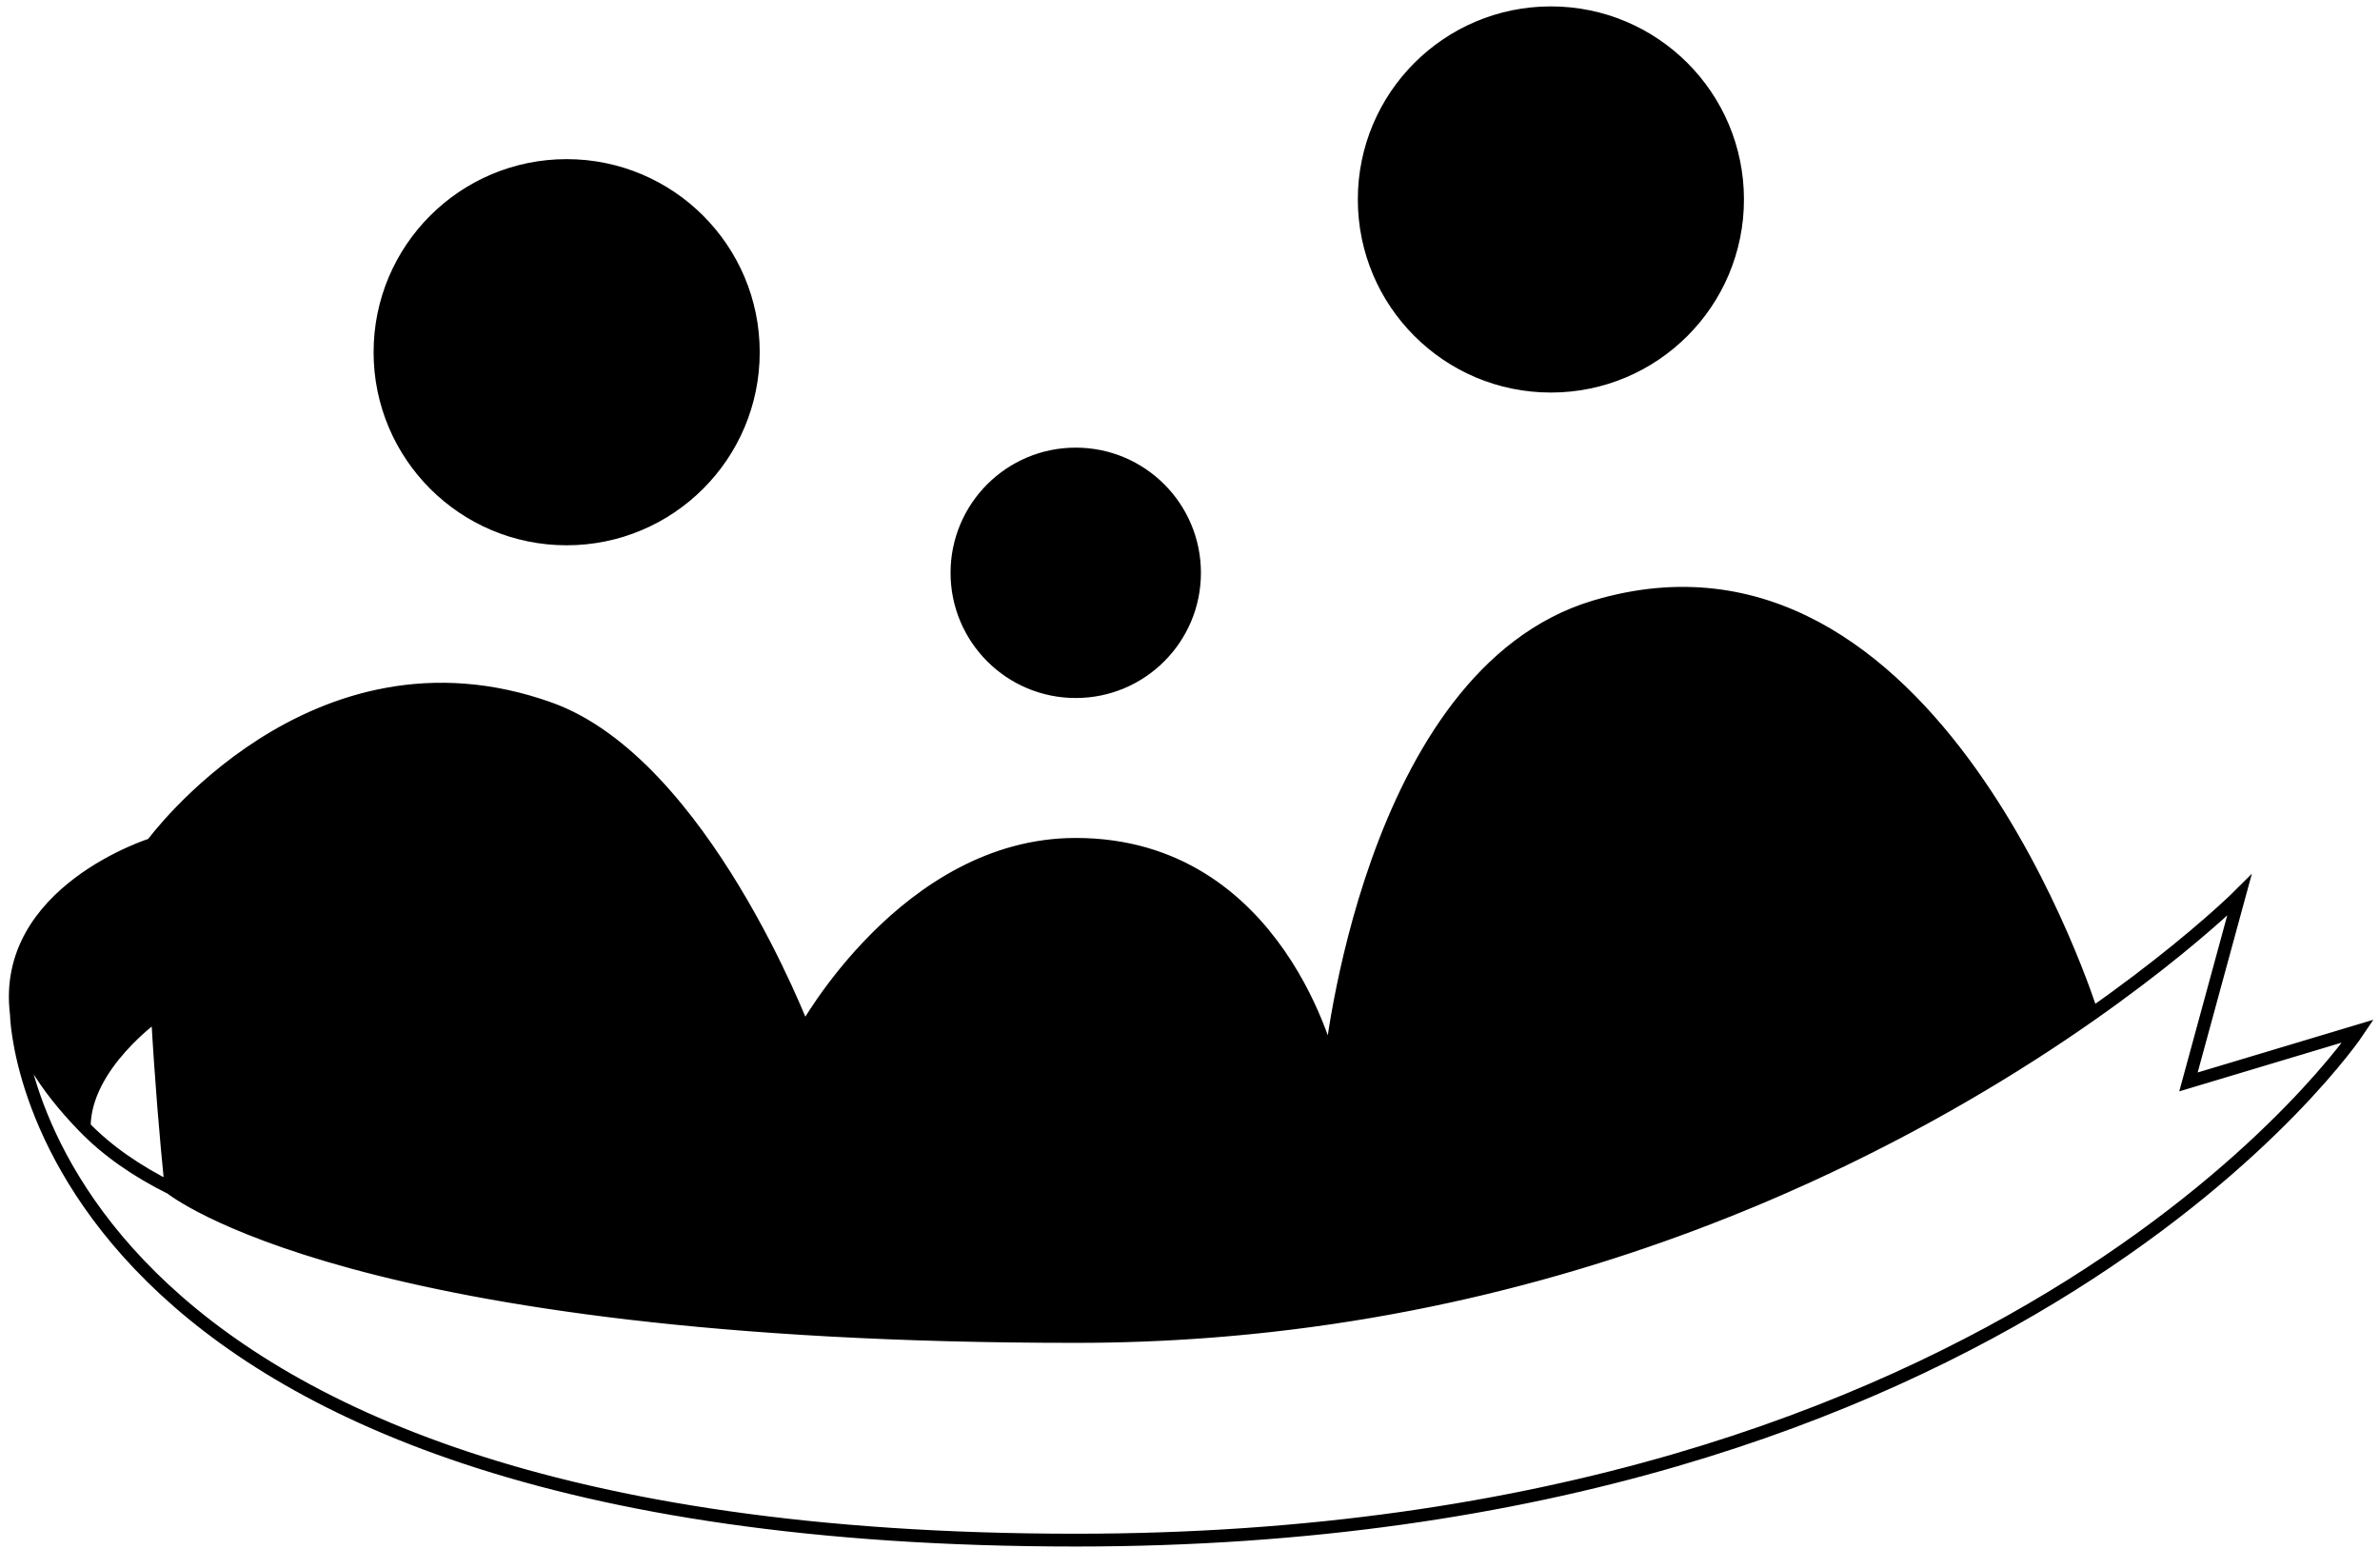
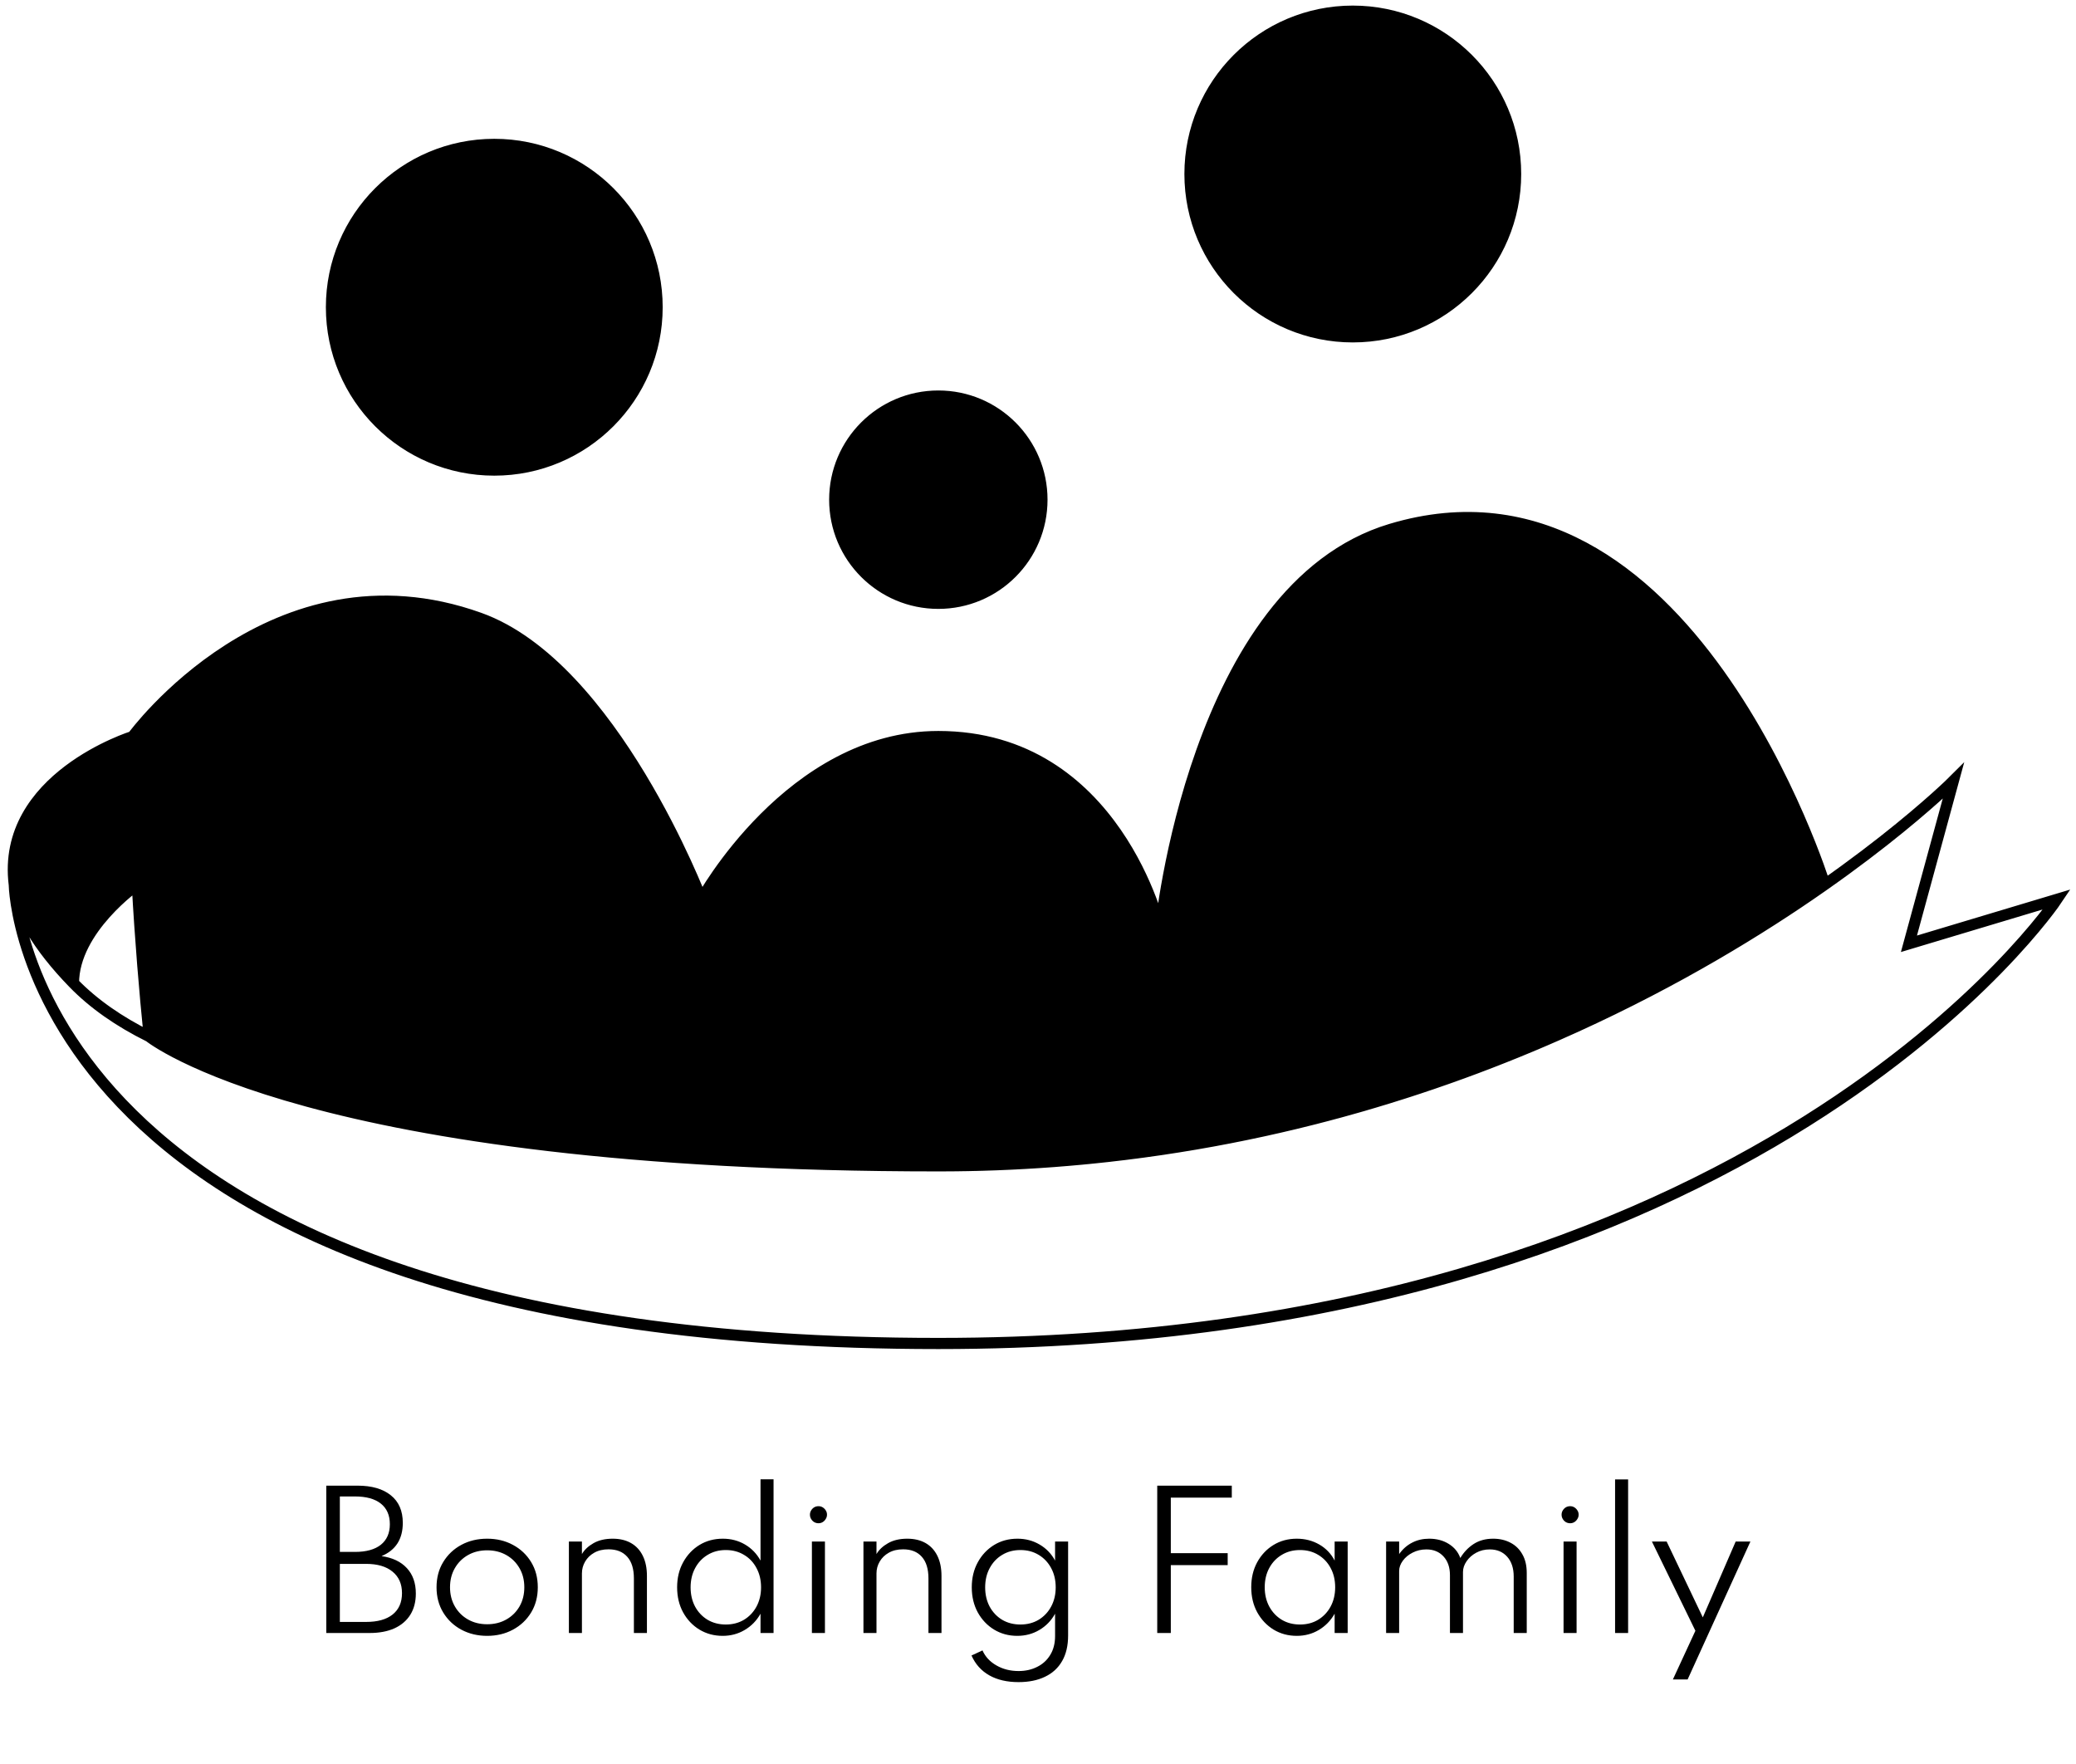
- <svg xmlns="http://www.w3.org/2000/svg" width="186" height="121" viewBox="0 0 186 121" fill="none">
-   <path d="M44.285 42.112C36.228 42.112 29.697 35.58 29.697 27.524C29.697 19.467 36.228 12.936 44.285 12.936C52.342 12.936 58.873 19.467 58.873 27.524C58.873 35.58 52.342 42.112 44.285 42.112Z" fill="black" />
-   <path d="M84.07 54.047C78.944 54.047 74.787 49.891 74.787 44.764C74.787 39.637 78.944 35.481 84.07 35.481C89.198 35.481 93.354 39.637 93.354 44.764C93.354 49.891 89.198 54.047 84.07 54.047Z" fill="black" />
+ <svg xmlns="http://www.w3.org/2000/svg" width="186" height="158" viewBox="0 0 186 158" fill="none">
+   <path d="M44.285 42.111C36.228 42.111 29.697 35.58 29.697 27.523C29.697 19.467 36.228 12.935 44.285 12.935C52.342 12.935 58.873 19.467 58.873 27.523C58.873 35.58 52.342 42.111 44.285 42.111Z" fill="black" />
+   <path d="M84.071 54.047C78.944 54.047 74.787 49.891 74.787 44.764C74.787 39.637 78.944 35.48 84.071 35.48C89.198 35.48 93.354 39.637 93.354 44.764C93.354 49.891 89.198 54.047 84.071 54.047Z" fill="black" />
  <path d="M121.204 30.176C113.147 30.176 106.616 23.645 106.616 15.588C106.616 7.531 113.147 1 121.204 1C129.261 1 135.792 7.531 135.792 15.588C135.792 23.645 129.261 30.176 121.204 30.176Z" fill="black" />
-   <path d="M11.889 65.983C11.889 65.983 0.081 69.665 1.279 79.245C1.585 81.694 3.375 84.779 6.584 88.076C6.584 83.224 12.302 79.245 12.302 79.245C12.069 75.047 11.913 70.581 11.889 65.983Z" fill="black" />
-   <path d="M42.959 55.374C24.444 48.743 11.889 65.983 11.889 65.983C11.913 70.581 12.069 75.047 12.302 79.245C12.58 84.237 12.967 88.85 13.371 92.857C13.371 92.857 27.612 104.44 84.07 104.44C121.29 104.44 148.959 89.456 163.493 79.243C163.493 79.243 151.139 39.457 124.615 47.416C106.959 52.715 103.963 83.224 103.963 83.224C103.963 83.224 100.007 65.983 84.07 65.983C70.809 65.983 62.852 80.571 62.852 80.571C62.852 80.571 54.894 59.648 42.959 55.374Z" fill="black" />
-   <path d="M11.889 65.983C11.889 65.983 24.444 48.743 42.959 55.374C54.894 59.648 62.852 80.571 62.852 80.571C62.852 80.571 70.809 65.983 84.07 65.983C100.007 65.983 103.963 83.224 103.963 83.224C103.963 83.224 106.959 52.715 124.615 47.416C151.139 39.457 163.493 79.243 163.493 79.243C148.959 89.456 121.29 104.44 84.07 104.44M11.889 65.983C11.889 65.983 0.081 69.665 1.279 79.245M11.889 65.983C11.913 70.581 12.069 75.047 12.302 79.245M1.279 79.245C1.585 81.694 3.375 84.779 6.584 88.076M1.279 79.245C1.279 79.245 1.847 120.355 84.07 120.355C157.769 120.355 184.293 80.569 184.293 80.569L171.031 84.548L175.01 69.96C175.01 69.96 140.529 104.44 84.07 104.44M12.302 79.245C12.302 79.245 6.584 83.224 6.584 88.076M12.302 79.245C12.58 84.237 12.967 88.85 13.371 92.857M6.584 88.076C8.388 89.929 10.656 91.51 13.371 92.857M13.371 92.857C13.371 92.857 27.612 104.44 84.07 104.44M84.07 54.047C78.944 54.047 74.787 49.891 74.787 44.764C74.787 39.637 78.944 35.481 84.07 35.481C89.198 35.481 93.354 39.637 93.354 44.764C93.354 49.891 89.198 54.047 84.07 54.047ZM44.285 42.112C36.228 42.112 29.697 35.58 29.697 27.524C29.697 19.467 36.228 12.936 44.285 12.936C52.342 12.936 58.873 19.467 58.873 27.524C58.873 35.58 52.342 42.112 44.285 42.112ZM121.204 30.176C113.147 30.176 106.616 23.645 106.616 15.588C106.616 7.531 113.147 1 121.204 1C129.261 1 135.792 7.531 135.792 15.588C135.792 23.645 129.261 30.176 121.204 30.176Z" stroke="black" />
+   <path d="M11.889 65.983C11.889 65.983 0.082 69.665 1.279 79.245C1.585 81.694 3.375 84.779 6.584 88.076C6.584 83.223 12.303 79.245 12.303 79.245C12.069 75.046 11.913 70.581 11.889 65.983Z" fill="black" />
+   <path d="M42.959 55.373C24.444 48.742 11.889 65.983 11.889 65.983C11.913 70.581 12.069 75.046 12.303 79.245C12.58 84.237 12.967 88.85 13.372 92.856C13.372 92.856 27.612 104.44 84.071 104.44C121.29 104.44 148.959 89.455 163.493 79.243C163.493 79.243 151.139 39.457 124.615 47.416C106.959 52.714 103.964 83.223 103.964 83.223C103.964 83.223 100.007 65.983 84.071 65.983C70.809 65.983 62.852 80.571 62.852 80.571C62.852 80.571 54.895 59.648 42.959 55.373Z" fill="black" />
+   <path d="M11.889 65.983C11.889 65.983 24.444 48.742 42.959 55.373C54.895 59.648 62.852 80.571 62.852 80.571C62.852 80.571 70.809 65.983 84.071 65.983C100.008 65.983 103.964 83.223 103.964 83.223C103.964 83.223 106.959 52.714 124.615 47.416C151.139 39.457 163.493 79.243 163.493 79.243C148.959 89.455 121.29 104.44 84.071 104.44M11.889 65.983C11.889 65.983 0.082 69.665 1.279 79.245M11.889 65.983C11.913 70.581 12.069 75.046 12.303 79.245M1.279 79.245C1.585 81.694 3.375 84.779 6.584 88.076M1.279 79.245C1.279 79.245 1.847 120.354 84.071 120.354C157.77 120.354 184.293 80.569 184.293 80.569L171.032 84.548L175.01 69.96C175.01 69.96 140.529 104.44 84.071 104.44M12.303 79.245C12.303 79.245 6.584 83.223 6.584 88.076M12.303 79.245C12.58 84.237 12.967 88.85 13.372 92.856M6.584 88.076C8.388 89.929 10.656 91.51 13.372 92.856M13.372 92.856C13.372 92.856 27.612 104.44 84.071 104.44M84.071 54.047C78.944 54.047 74.787 49.891 74.787 44.764C74.787 39.637 78.944 35.48 84.071 35.48C89.198 35.48 93.354 39.637 93.354 44.764C93.354 49.891 89.198 54.047 84.071 54.047ZM44.285 42.111C36.228 42.111 29.697 35.58 29.697 27.523C29.697 19.467 36.228 12.935 44.285 12.935C52.342 12.935 58.873 19.467 58.873 27.523C58.873 35.58 52.342 42.111 44.285 42.111ZM121.204 30.176C113.147 30.176 106.616 23.645 106.616 15.588C106.616 7.531 113.147 1 121.204 1C129.261 1 135.792 7.531 135.792 15.588C135.792 23.645 129.261 30.176 121.204 30.176Z" stroke="black" />
+   <path d="M29.233 146.29V133.09H32.025C33.31 133.09 34.307 133.378 35.017 133.954C35.731 134.525 36.089 135.349 36.089 136.426C36.089 137.877 35.454 138.869 34.185 139.402C35.166 139.541 35.923 139.901 36.457 140.482C36.99 141.058 37.257 141.815 37.257 142.754C37.257 143.495 37.091 144.13 36.761 144.658C36.43 145.186 35.955 145.591 35.337 145.874C34.718 146.151 33.979 146.29 33.121 146.29H29.233ZM30.449 139.026H31.809C32.811 139.026 33.582 138.813 34.121 138.386C34.659 137.954 34.929 137.341 34.929 136.546C34.929 135.741 34.659 135.125 34.121 134.698C33.582 134.271 32.811 134.058 31.809 134.058H30.449V139.026ZM30.449 145.298H32.801C33.83 145.298 34.622 145.077 35.177 144.634C35.737 144.186 36.017 143.549 36.017 142.722C36.017 141.895 35.734 141.253 35.169 140.794C34.609 140.33 33.819 140.098 32.801 140.098H30.449V145.298ZM43.648 146.546C42.794 146.546 42.024 146.362 41.336 145.994C40.653 145.626 40.112 145.114 39.712 144.458C39.312 143.802 39.112 143.047 39.112 142.194C39.112 141.335 39.312 140.581 39.712 139.93C40.112 139.274 40.653 138.762 41.336 138.394C42.018 138.026 42.789 137.842 43.648 137.842C44.501 137.842 45.269 138.026 45.952 138.394C46.64 138.762 47.184 139.274 47.584 139.93C47.984 140.581 48.184 141.335 48.184 142.194C48.184 143.047 47.984 143.802 47.584 144.458C47.184 145.114 46.64 145.626 45.952 145.994C45.269 146.362 44.501 146.546 43.648 146.546ZM43.648 145.506C44.288 145.506 44.858 145.365 45.36 145.082C45.861 144.799 46.256 144.41 46.544 143.914C46.832 143.413 46.976 142.839 46.976 142.194C46.976 141.549 46.832 140.978 46.544 140.482C46.256 139.981 45.861 139.589 45.36 139.306C44.858 139.023 44.288 138.882 43.648 138.882C43.008 138.882 42.437 139.023 41.936 139.306C41.434 139.589 41.04 139.981 40.752 140.482C40.464 140.978 40.32 141.549 40.32 142.194C40.32 142.834 40.464 143.405 40.752 143.906C41.04 144.407 41.434 144.799 41.936 145.082C42.437 145.365 43.008 145.506 43.648 145.506ZM50.97 146.29V138.098H52.138V139.218C52.362 138.834 52.709 138.509 53.178 138.242C53.647 137.975 54.221 137.842 54.898 137.842C55.533 137.842 56.079 137.973 56.538 138.234C56.997 138.495 57.349 138.877 57.594 139.378C57.839 139.874 57.962 140.474 57.962 141.178V146.29H56.794V141.402C56.794 140.554 56.597 139.909 56.202 139.466C55.807 139.018 55.25 138.794 54.53 138.794C54.029 138.794 53.599 138.895 53.242 139.098C52.89 139.295 52.618 139.559 52.426 139.89C52.234 140.215 52.138 140.57 52.138 140.954V146.29H50.97ZM64.747 146.546C63.979 146.546 63.286 146.359 62.667 145.986C62.054 145.613 61.566 145.098 61.203 144.442C60.846 143.786 60.667 143.037 60.667 142.194C60.667 141.357 60.846 140.613 61.203 139.962C61.561 139.306 62.046 138.789 62.659 138.41C63.278 138.031 63.979 137.842 64.763 137.842C65.494 137.842 66.155 138.015 66.747 138.362C67.339 138.709 67.803 139.189 68.139 139.802V132.522H69.307V146.29H68.139V144.562C67.793 145.181 67.321 145.666 66.723 146.018C66.131 146.37 65.473 146.546 64.747 146.546ZM65.027 145.53C65.641 145.53 66.185 145.389 66.659 145.106C67.134 144.818 67.507 144.423 67.779 143.922C68.051 143.415 68.187 142.842 68.187 142.202C68.187 141.551 68.051 140.975 67.779 140.474C67.513 139.967 67.139 139.573 66.659 139.29C66.185 139.002 65.641 138.858 65.027 138.858C64.419 138.858 63.878 139.002 63.403 139.29C62.929 139.573 62.555 139.967 62.283 140.474C62.011 140.975 61.875 141.551 61.875 142.202C61.875 142.847 62.009 143.421 62.275 143.922C62.547 144.423 62.921 144.818 63.395 145.106C63.875 145.389 64.419 145.53 65.027 145.53ZM72.743 146.29V138.098H73.911V146.29H72.743ZM73.335 136.458C73.191 136.458 73.061 136.423 72.943 136.354C72.831 136.285 72.741 136.191 72.671 136.074C72.602 135.957 72.567 135.829 72.567 135.69C72.567 135.551 72.602 135.426 72.671 135.314C72.741 135.197 72.831 135.103 72.943 135.034C73.061 134.965 73.191 134.93 73.335 134.93C73.474 134.93 73.599 134.965 73.711 135.034C73.823 135.103 73.914 135.194 73.983 135.306C74.058 135.418 74.095 135.546 74.095 135.69C74.095 135.829 74.058 135.957 73.983 136.074C73.914 136.191 73.823 136.285 73.711 136.354C73.599 136.423 73.474 136.458 73.335 136.458ZM77.361 146.29V138.098H78.529V139.218C78.753 138.834 79.099 138.509 79.569 138.242C80.038 137.975 80.611 137.842 81.289 137.842C81.923 137.842 82.47 137.973 82.929 138.234C83.387 138.495 83.739 138.877 83.985 139.378C84.23 139.874 84.353 140.474 84.353 141.178V146.29H83.185V141.402C83.185 140.554 82.987 139.909 82.593 139.466C82.198 139.018 81.641 138.794 80.921 138.794C80.419 138.794 79.99 138.895 79.633 139.098C79.281 139.295 79.009 139.559 78.817 139.89C78.625 140.215 78.529 140.57 78.529 140.954V146.29H77.361ZM91.258 150.69C90.223 150.69 89.349 150.487 88.634 150.082C87.919 149.677 87.388 149.085 87.042 148.306L88.026 147.85C88.276 148.415 88.692 148.863 89.274 149.194C89.855 149.53 90.516 149.698 91.258 149.698C91.882 149.698 92.439 149.573 92.93 149.322C93.426 149.077 93.815 148.719 94.098 148.25C94.386 147.781 94.53 147.218 94.53 146.562V144.562C94.189 145.181 93.719 145.666 93.122 146.018C92.53 146.37 91.868 146.546 91.138 146.546C90.375 146.546 89.684 146.359 89.066 145.986C88.453 145.613 87.965 145.098 87.602 144.442C87.245 143.786 87.066 143.037 87.066 142.194C87.066 141.357 87.245 140.613 87.602 139.962C87.959 139.306 88.445 138.789 89.058 138.41C89.677 138.031 90.378 137.842 91.162 137.842C91.887 137.842 92.546 138.015 93.138 138.362C93.735 138.709 94.199 139.189 94.53 139.802V138.098H95.698V146.514C95.698 147.421 95.519 148.183 95.162 148.802C94.805 149.426 94.293 149.895 93.626 150.21C92.965 150.53 92.175 150.69 91.258 150.69ZM91.418 145.53C92.037 145.53 92.583 145.389 93.058 145.106C93.532 144.818 93.906 144.423 94.178 143.922C94.45 143.415 94.586 142.842 94.586 142.202C94.586 141.551 94.45 140.975 94.178 140.474C93.906 139.967 93.532 139.573 93.058 139.29C92.583 139.002 92.039 138.858 91.426 138.858C90.812 138.858 90.269 139.002 89.794 139.29C89.319 139.573 88.946 139.967 88.674 140.474C88.402 140.975 88.266 141.551 88.266 142.202C88.266 142.842 88.399 143.415 88.666 143.922C88.938 144.423 89.311 144.818 89.786 145.106C90.266 145.389 90.81 145.53 91.418 145.53ZM103.683 146.29V133.09H110.363V134.162H104.419L104.899 133.802V139.858L104.419 139.138H109.995V140.21H104.419L104.899 139.49V146.29H103.683ZM116.185 146.546C115.417 146.546 114.723 146.359 114.105 145.986C113.491 145.607 113.003 145.09 112.641 144.434C112.283 143.778 112.105 143.029 112.105 142.186C112.105 141.354 112.281 140.613 112.633 139.962C112.99 139.306 113.475 138.789 114.089 138.41C114.707 138.031 115.406 137.842 116.185 137.842C116.926 137.842 117.598 138.015 118.201 138.362C118.803 138.709 119.262 139.189 119.577 139.802V138.098H120.745V146.29H119.577V144.562C119.225 145.181 118.753 145.666 118.161 146.018C117.569 146.37 116.91 146.546 116.185 146.546ZM116.473 145.53C117.086 145.53 117.627 145.389 118.097 145.106C118.571 144.818 118.945 144.423 119.217 143.922C119.489 143.415 119.625 142.839 119.625 142.194C119.625 141.543 119.489 140.967 119.217 140.466C118.95 139.965 118.579 139.573 118.105 139.29C117.63 139.002 117.086 138.858 116.473 138.858C115.859 138.858 115.315 139.002 114.841 139.29C114.366 139.573 113.993 139.965 113.721 140.466C113.449 140.967 113.313 141.543 113.313 142.194C113.313 142.839 113.449 143.415 113.721 143.922C113.993 144.423 114.366 144.818 114.841 145.106C115.315 145.389 115.859 145.53 116.473 145.53ZM124.189 146.29V138.098H125.357V139.218C125.682 138.765 126.071 138.423 126.525 138.194C126.978 137.959 127.485 137.842 128.045 137.842C128.717 137.842 129.301 137.997 129.797 138.306C130.298 138.615 130.645 139.037 130.837 139.57C131.151 139.047 131.551 138.629 132.037 138.314C132.527 137.999 133.109 137.842 133.781 137.842C134.362 137.842 134.879 137.962 135.333 138.202C135.786 138.437 136.141 138.783 136.397 139.242C136.658 139.695 136.789 140.25 136.789 140.906V146.29H135.621V141.234C135.621 140.487 135.426 139.895 135.037 139.458C134.647 139.021 134.127 138.802 133.477 138.802C133.029 138.802 132.623 138.901 132.261 139.098C131.898 139.295 131.61 139.551 131.397 139.866C131.183 140.175 131.077 140.495 131.077 140.826V146.29H129.909V141.114C129.909 140.405 129.714 139.842 129.325 139.426C128.941 139.01 128.431 138.802 127.797 138.802C127.349 138.802 126.938 138.898 126.565 139.09C126.197 139.277 125.903 139.519 125.685 139.818C125.466 140.117 125.357 140.423 125.357 140.738V146.29H124.189ZM140.087 146.29V138.098H141.255V146.29H140.087ZM140.679 136.458C140.535 136.458 140.404 136.423 140.287 136.354C140.175 136.285 140.084 136.191 140.015 136.074C139.946 135.957 139.911 135.829 139.911 135.69C139.911 135.551 139.946 135.426 140.015 135.314C140.084 135.197 140.175 135.103 140.287 135.034C140.404 134.965 140.535 134.93 140.679 134.93C140.818 134.93 140.943 134.965 141.055 135.034C141.167 135.103 141.258 135.194 141.327 135.306C141.402 135.418 141.439 135.546 141.439 135.69C141.439 135.829 141.402 135.957 141.327 136.074C141.258 136.191 141.167 136.285 141.055 136.354C140.943 136.423 140.818 136.458 140.679 136.458ZM144.704 146.29V132.53H145.872V146.29H144.704ZM149.884 150.45L151.9 146.09L148.004 138.098H149.324L152.564 144.89L155.508 138.098H156.828L151.204 150.45H149.884Z" fill="black" />
</svg>
